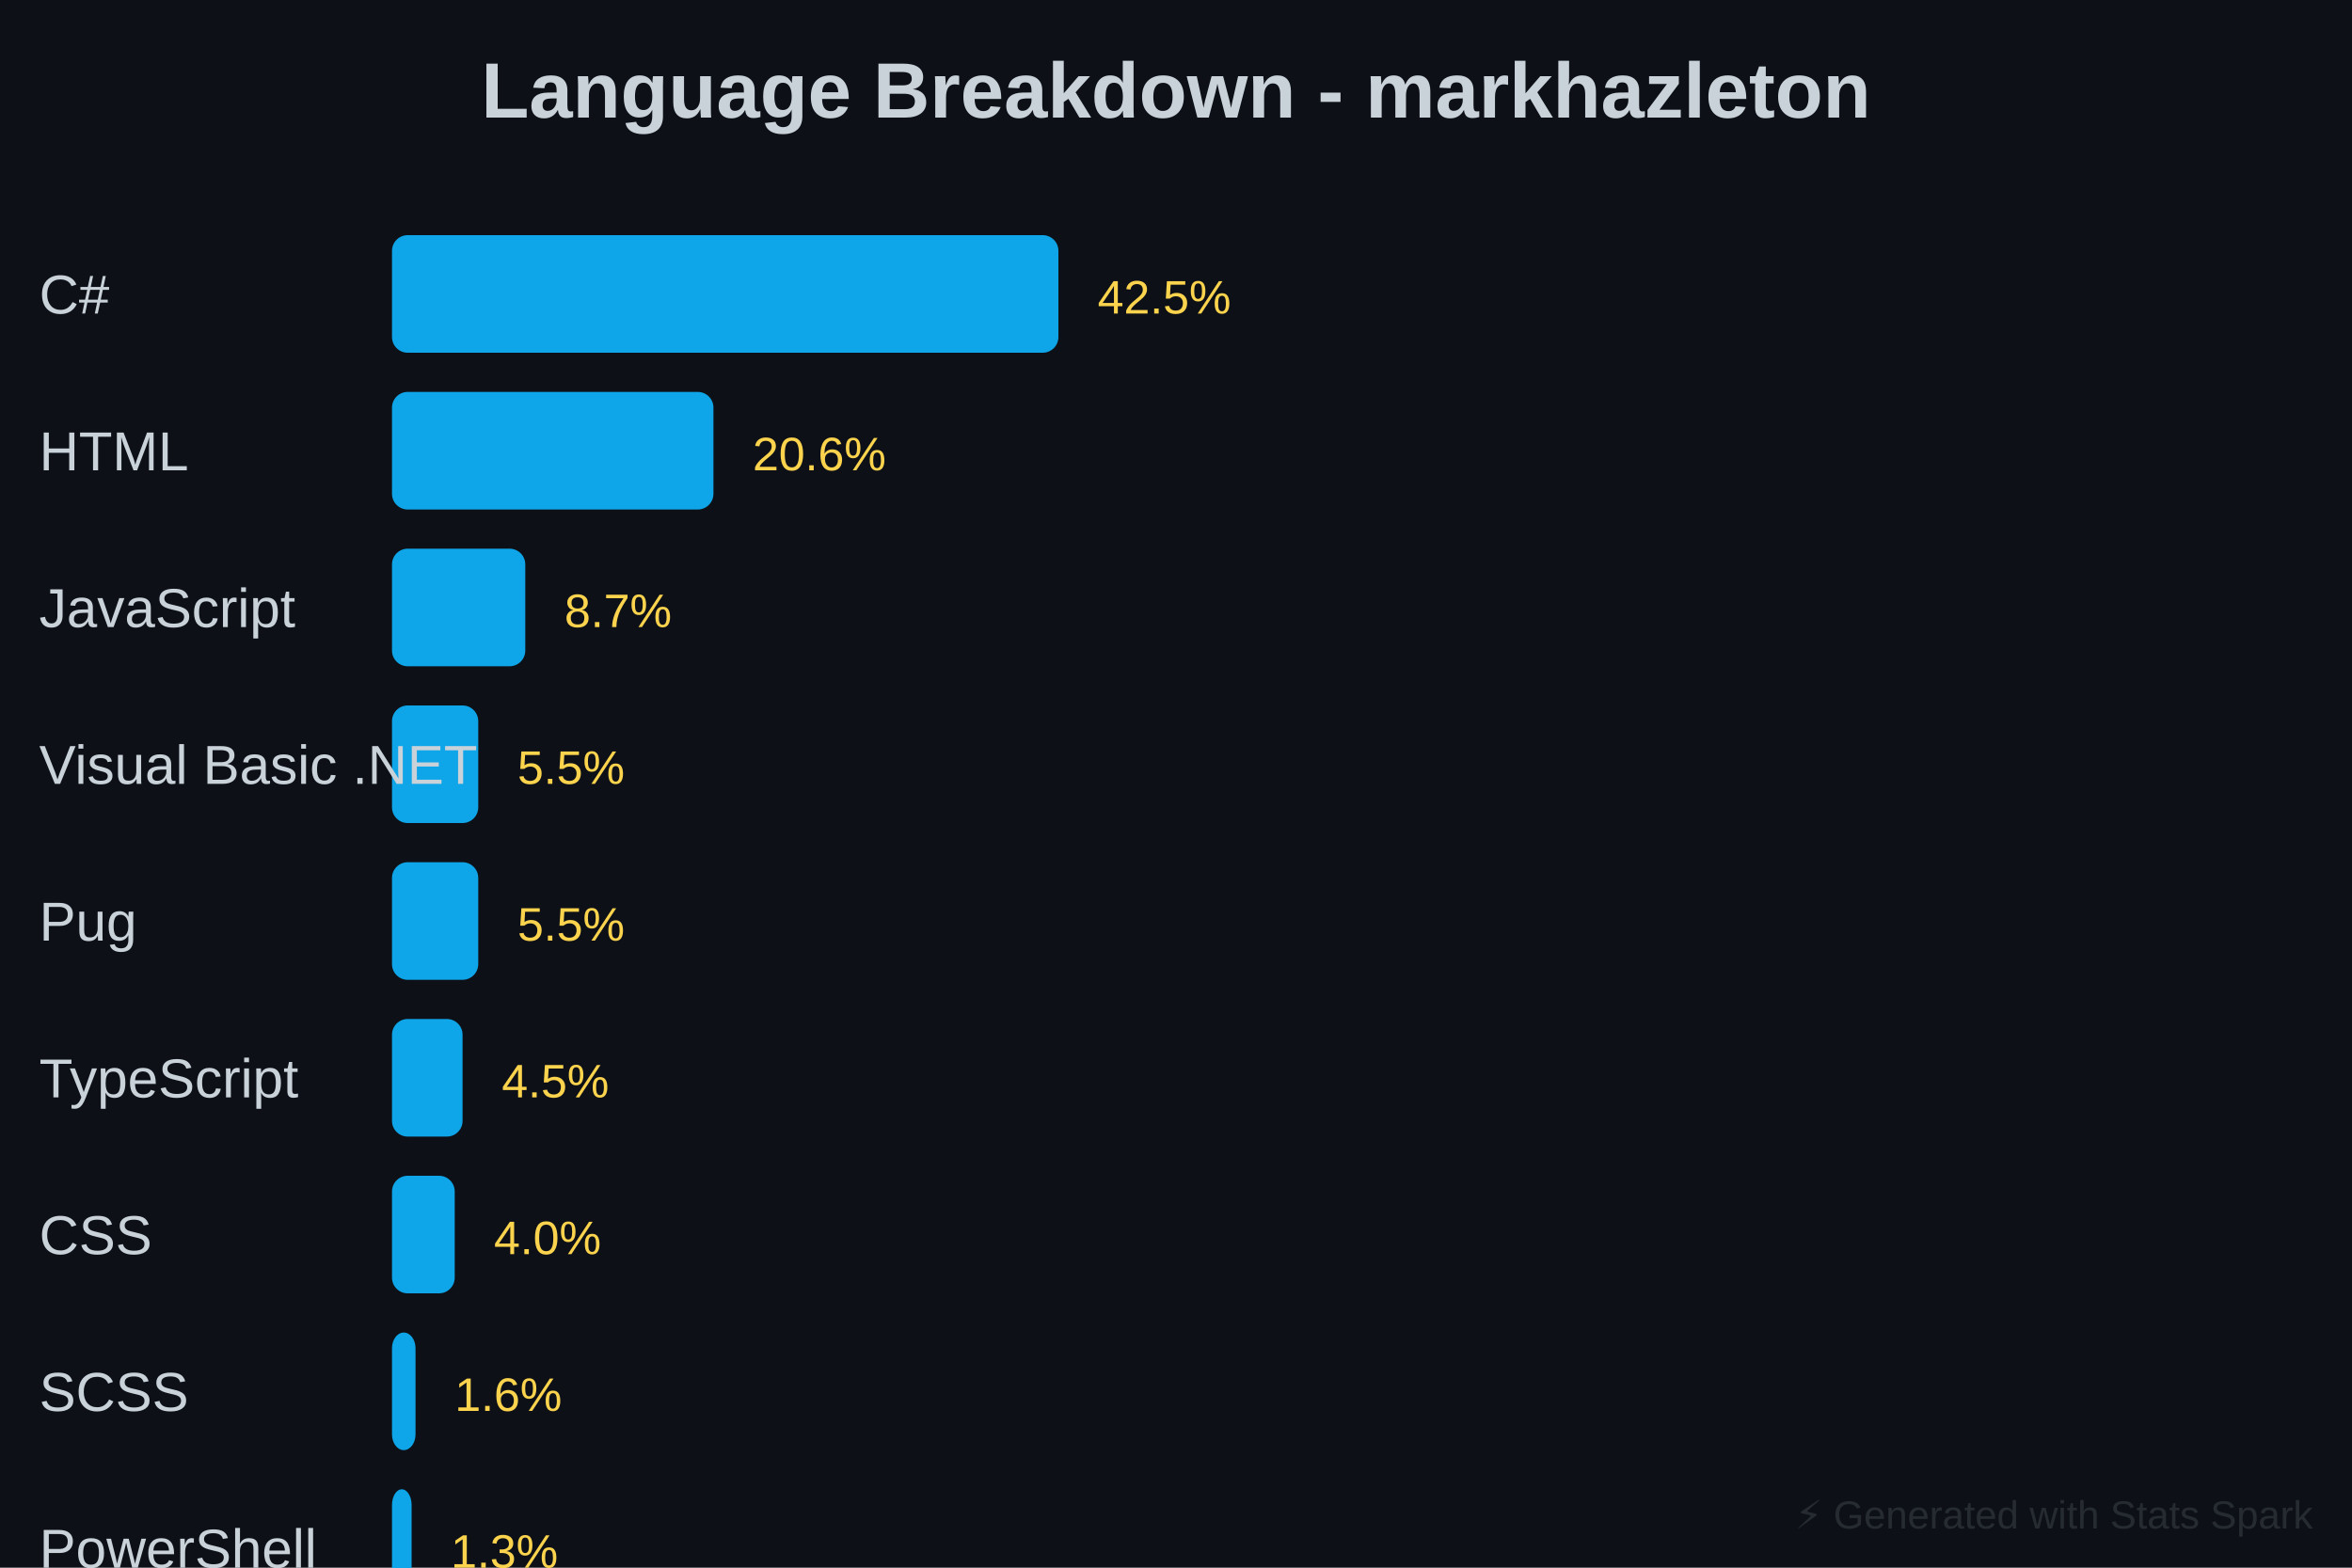
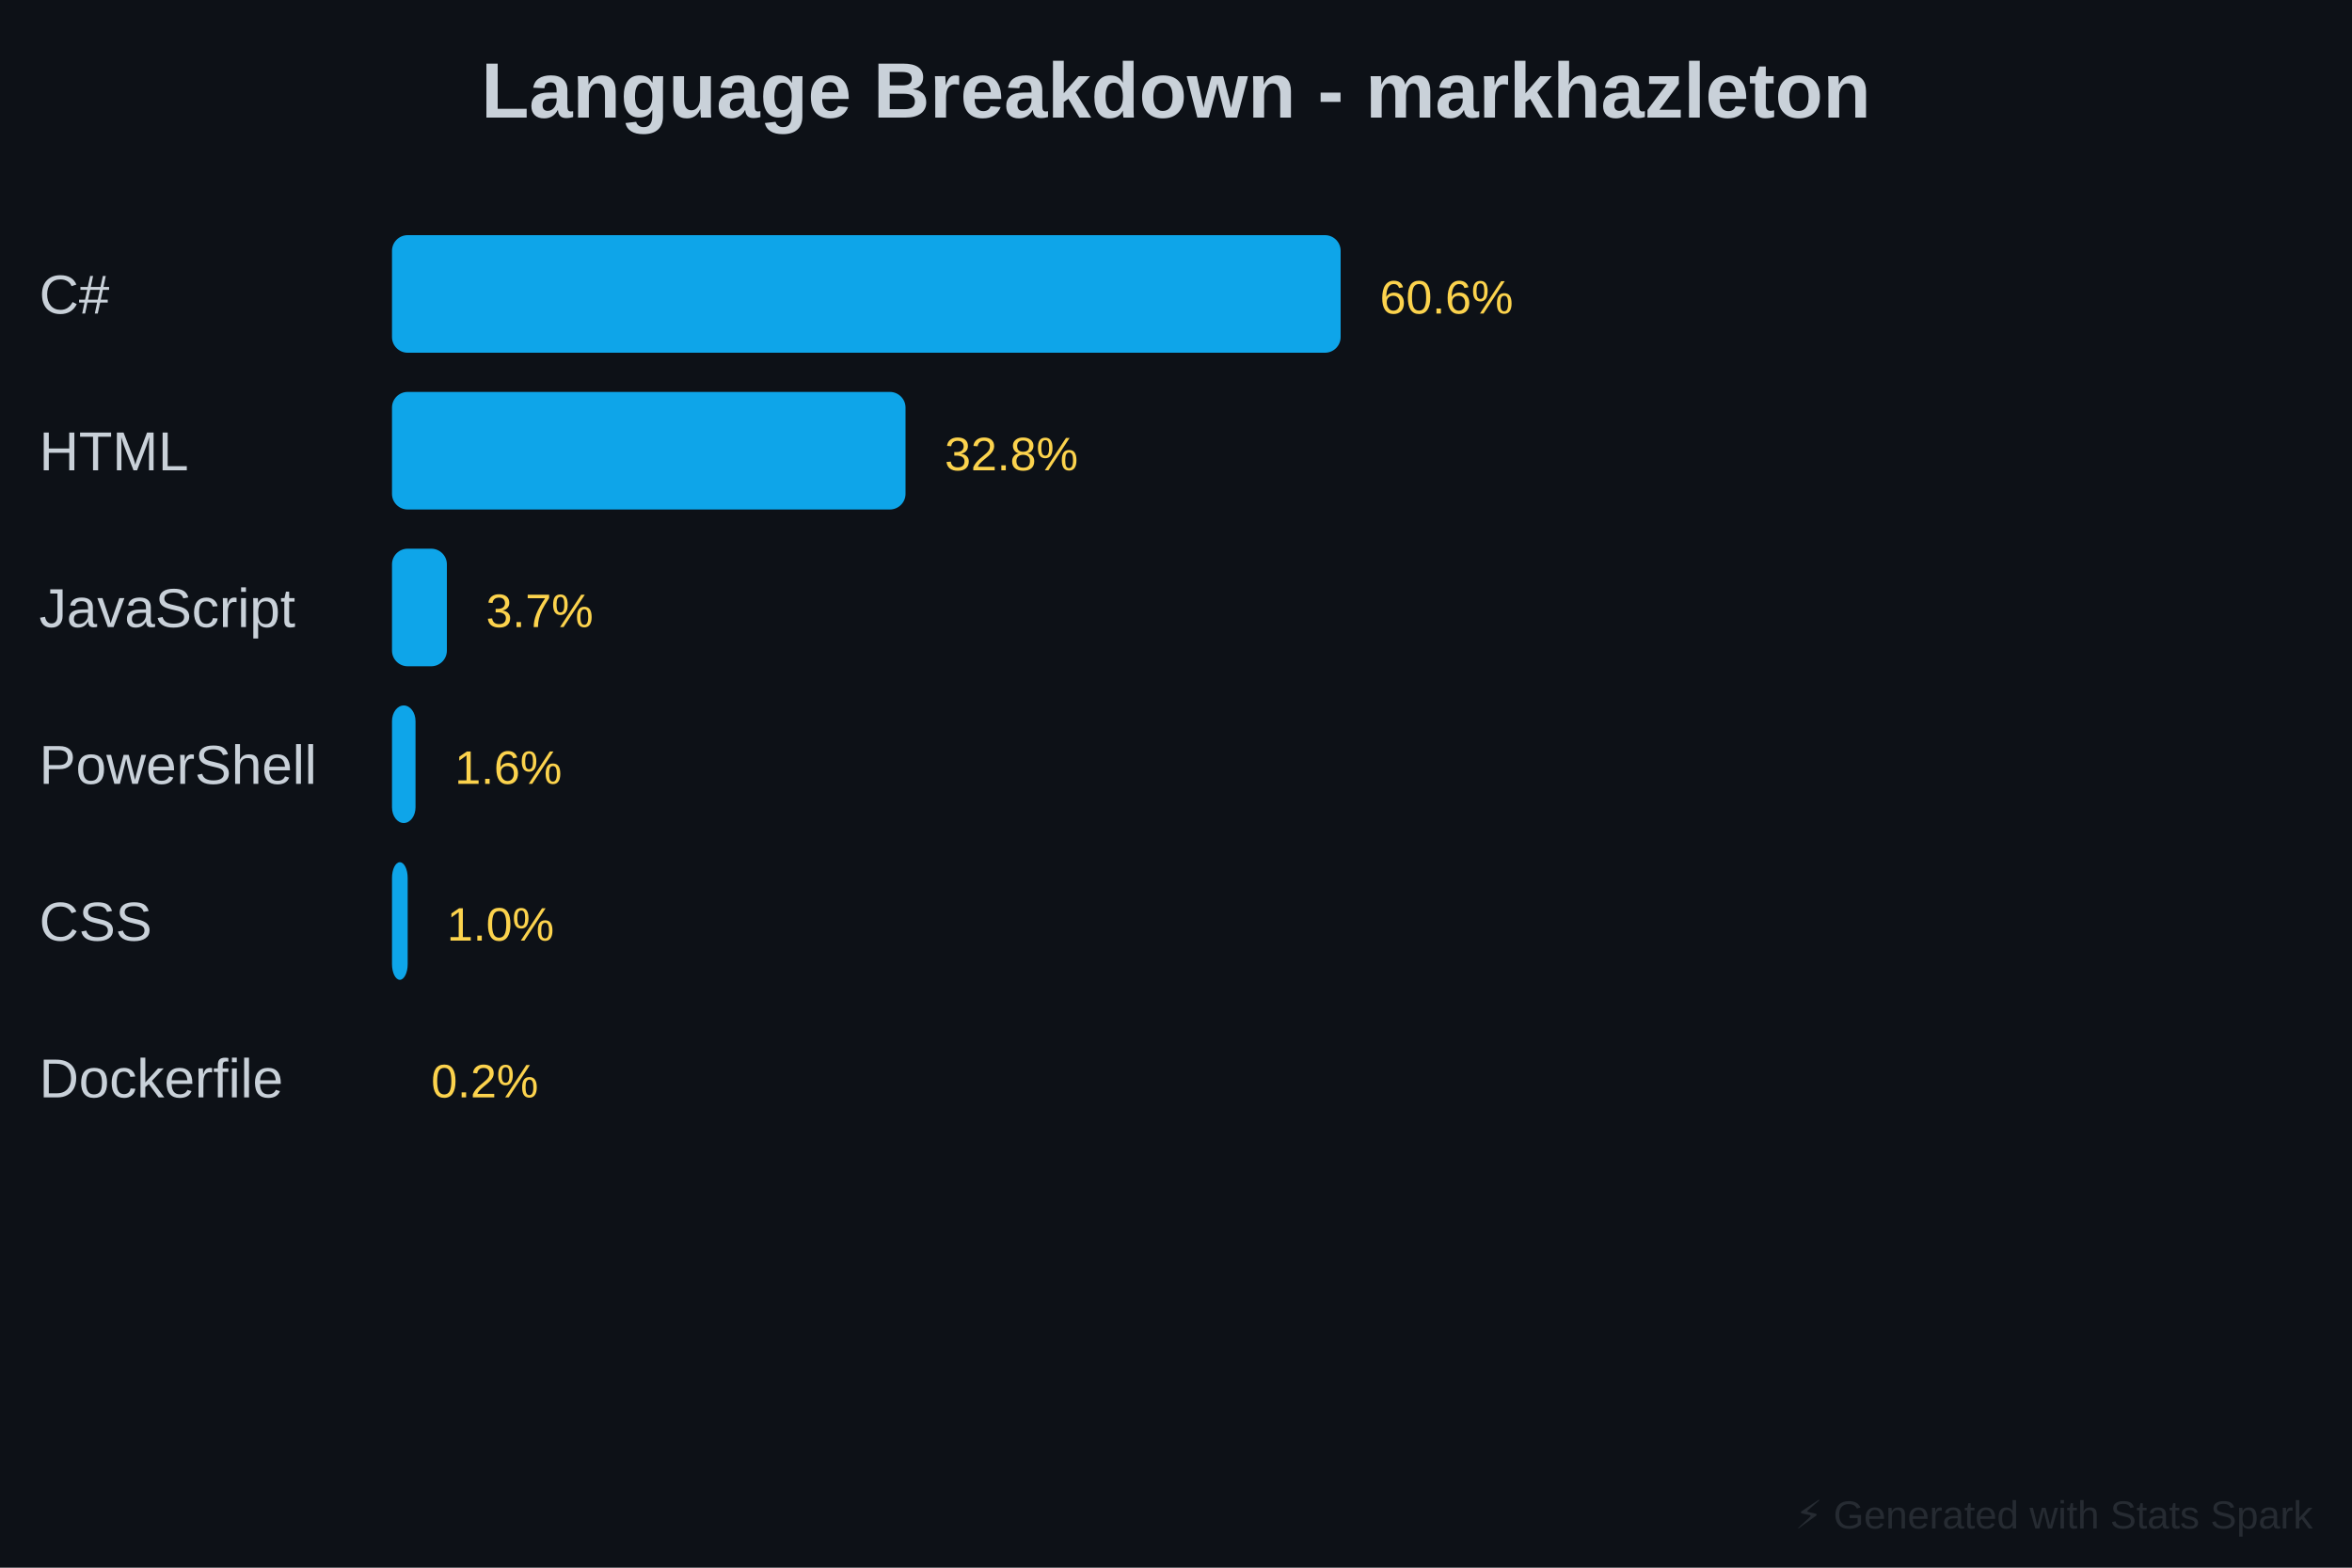
<svg xmlns="http://www.w3.org/2000/svg" baseProfile="full" height="400" version="1.1" width="600">
  <defs />
  <rect fill="#0D1117" height="400" width="600" x="0" y="0" />
  <text fill="#C9D1D9" font-family="Arial, sans-serif" font-size="20px" font-weight="bold" text-anchor="middle" x="300" y="30">Language Breakdown - markhazleton</text>
-   <rect fill="#0EA5E9" height="30" rx="4" width="170" x="100" y="60" />
+   <rect fill="#0EA5E9" height="30" rx="4" width="242" x="100" y="60" />
  <text fill="#C9D1D9" font-family="Arial, sans-serif" font-size="14px" x="10" y="80">C#</text>
-   <text fill="#FCD34D" font-family="Arial, sans-serif" font-size="12px" x="280" y="80">42.5%</text>
-   <rect fill="#0EA5E9" height="30" rx="4" width="82" x="100" y="100" />
+   <text fill="#FCD34D" font-family="Arial, sans-serif" font-size="12px" x="352" y="80">60.6%</text>
+   <rect fill="#0EA5E9" height="30" rx="4" width="131" x="100" y="100" />
  <text fill="#C9D1D9" font-family="Arial, sans-serif" font-size="14px" x="10" y="120">HTML</text>
-   <text fill="#FCD34D" font-family="Arial, sans-serif" font-size="12px" x="192" y="120">20.6%</text>
-   <rect fill="#0EA5E9" height="30" rx="4" width="34" x="100" y="140" />
+   <text fill="#FCD34D" font-family="Arial, sans-serif" font-size="12px" x="241" y="120">32.8%</text>
+   <rect fill="#0EA5E9" height="30" rx="4" width="14" x="100" y="140" />
  <text fill="#C9D1D9" font-family="Arial, sans-serif" font-size="14px" x="10" y="160">JavaScript</text>
-   <text fill="#FCD34D" font-family="Arial, sans-serif" font-size="12px" x="144" y="160">8.7%</text>
-   <rect fill="#0EA5E9" height="30" rx="4" width="22" x="100" y="180" />
-   <text fill="#C9D1D9" font-family="Arial, sans-serif" font-size="14px" x="10" y="200">Visual Basic .NET</text>
-   <text fill="#FCD34D" font-family="Arial, sans-serif" font-size="12px" x="132" y="200">5.5%</text>
-   <rect fill="#0EA5E9" height="30" rx="4" width="22" x="100" y="220" />
-   <text fill="#C9D1D9" font-family="Arial, sans-serif" font-size="14px" x="10" y="240">Pug</text>
-   <text fill="#FCD34D" font-family="Arial, sans-serif" font-size="12px" x="132" y="240">5.5%</text>
-   <rect fill="#0EA5E9" height="30" rx="4" width="18" x="100" y="260" />
-   <text fill="#C9D1D9" font-family="Arial, sans-serif" font-size="14px" x="10" y="280">TypeScript</text>
-   <text fill="#FCD34D" font-family="Arial, sans-serif" font-size="12px" x="128" y="280">4.5%</text>
-   <rect fill="#0EA5E9" height="30" rx="4" width="16" x="100" y="300" />
-   <text fill="#C9D1D9" font-family="Arial, sans-serif" font-size="14px" x="10" y="320">CSS</text>
-   <text fill="#FCD34D" font-family="Arial, sans-serif" font-size="12px" x="126" y="320">4.0%</text>
-   <rect fill="#0EA5E9" height="30" rx="4" width="6" x="100" y="340" />
-   <text fill="#C9D1D9" font-family="Arial, sans-serif" font-size="14px" x="10" y="360">SCSS</text>
-   <text fill="#FCD34D" font-family="Arial, sans-serif" font-size="12px" x="116" y="360">1.6%</text>
-   <rect fill="#0EA5E9" height="30" rx="4" width="5" x="100" y="380" />
-   <text fill="#C9D1D9" font-family="Arial, sans-serif" font-size="14px" x="10" y="400">PowerShell</text>
-   <text fill="#FCD34D" font-family="Arial, sans-serif" font-size="12px" x="115" y="400">1.3%</text>
-   <rect fill="#0EA5E9" height="30" rx="4" width="22" x="100" y="420" />
-   <text fill="#C9D1D9" font-family="Arial, sans-serif" font-size="14px" x="10" y="440">Other</text>
-   <text fill="#FCD34D" font-family="Arial, sans-serif" font-size="12px" x="132" y="440">5.5%</text>
+   <text fill="#FCD34D" font-family="Arial, sans-serif" font-size="12px" x="124" y="160">3.7%</text>
+   <rect fill="#0EA5E9" height="30" rx="4" width="6" x="100" y="180" />
+   <text fill="#C9D1D9" font-family="Arial, sans-serif" font-size="14px" x="10" y="200">PowerShell</text>
+   <text fill="#FCD34D" font-family="Arial, sans-serif" font-size="12px" x="116" y="200">1.6%</text>
+   <rect fill="#0EA5E9" height="30" rx="4" width="4" x="100" y="220" />
+   <text fill="#C9D1D9" font-family="Arial, sans-serif" font-size="14px" x="10" y="240">CSS</text>
+   <text fill="#FCD34D" font-family="Arial, sans-serif" font-size="12px" x="114" y="240">1.0%</text>
+   <rect fill="#0EA5E9" height="30" rx="4" width="0" x="100" y="260" />
+   <text fill="#C9D1D9" font-family="Arial, sans-serif" font-size="14px" x="10" y="280">Dockerfile</text>
+   <text fill="#FCD34D" font-family="Arial, sans-serif" font-size="12px" x="110" y="280">0.2%</text>
  <text fill="#30363D" font-family="Arial, sans-serif" font-size="10px" opacity="0.7" text-anchor="end" x="590" y="390">⚡ Generated with Stats Spark</text>
</svg>
